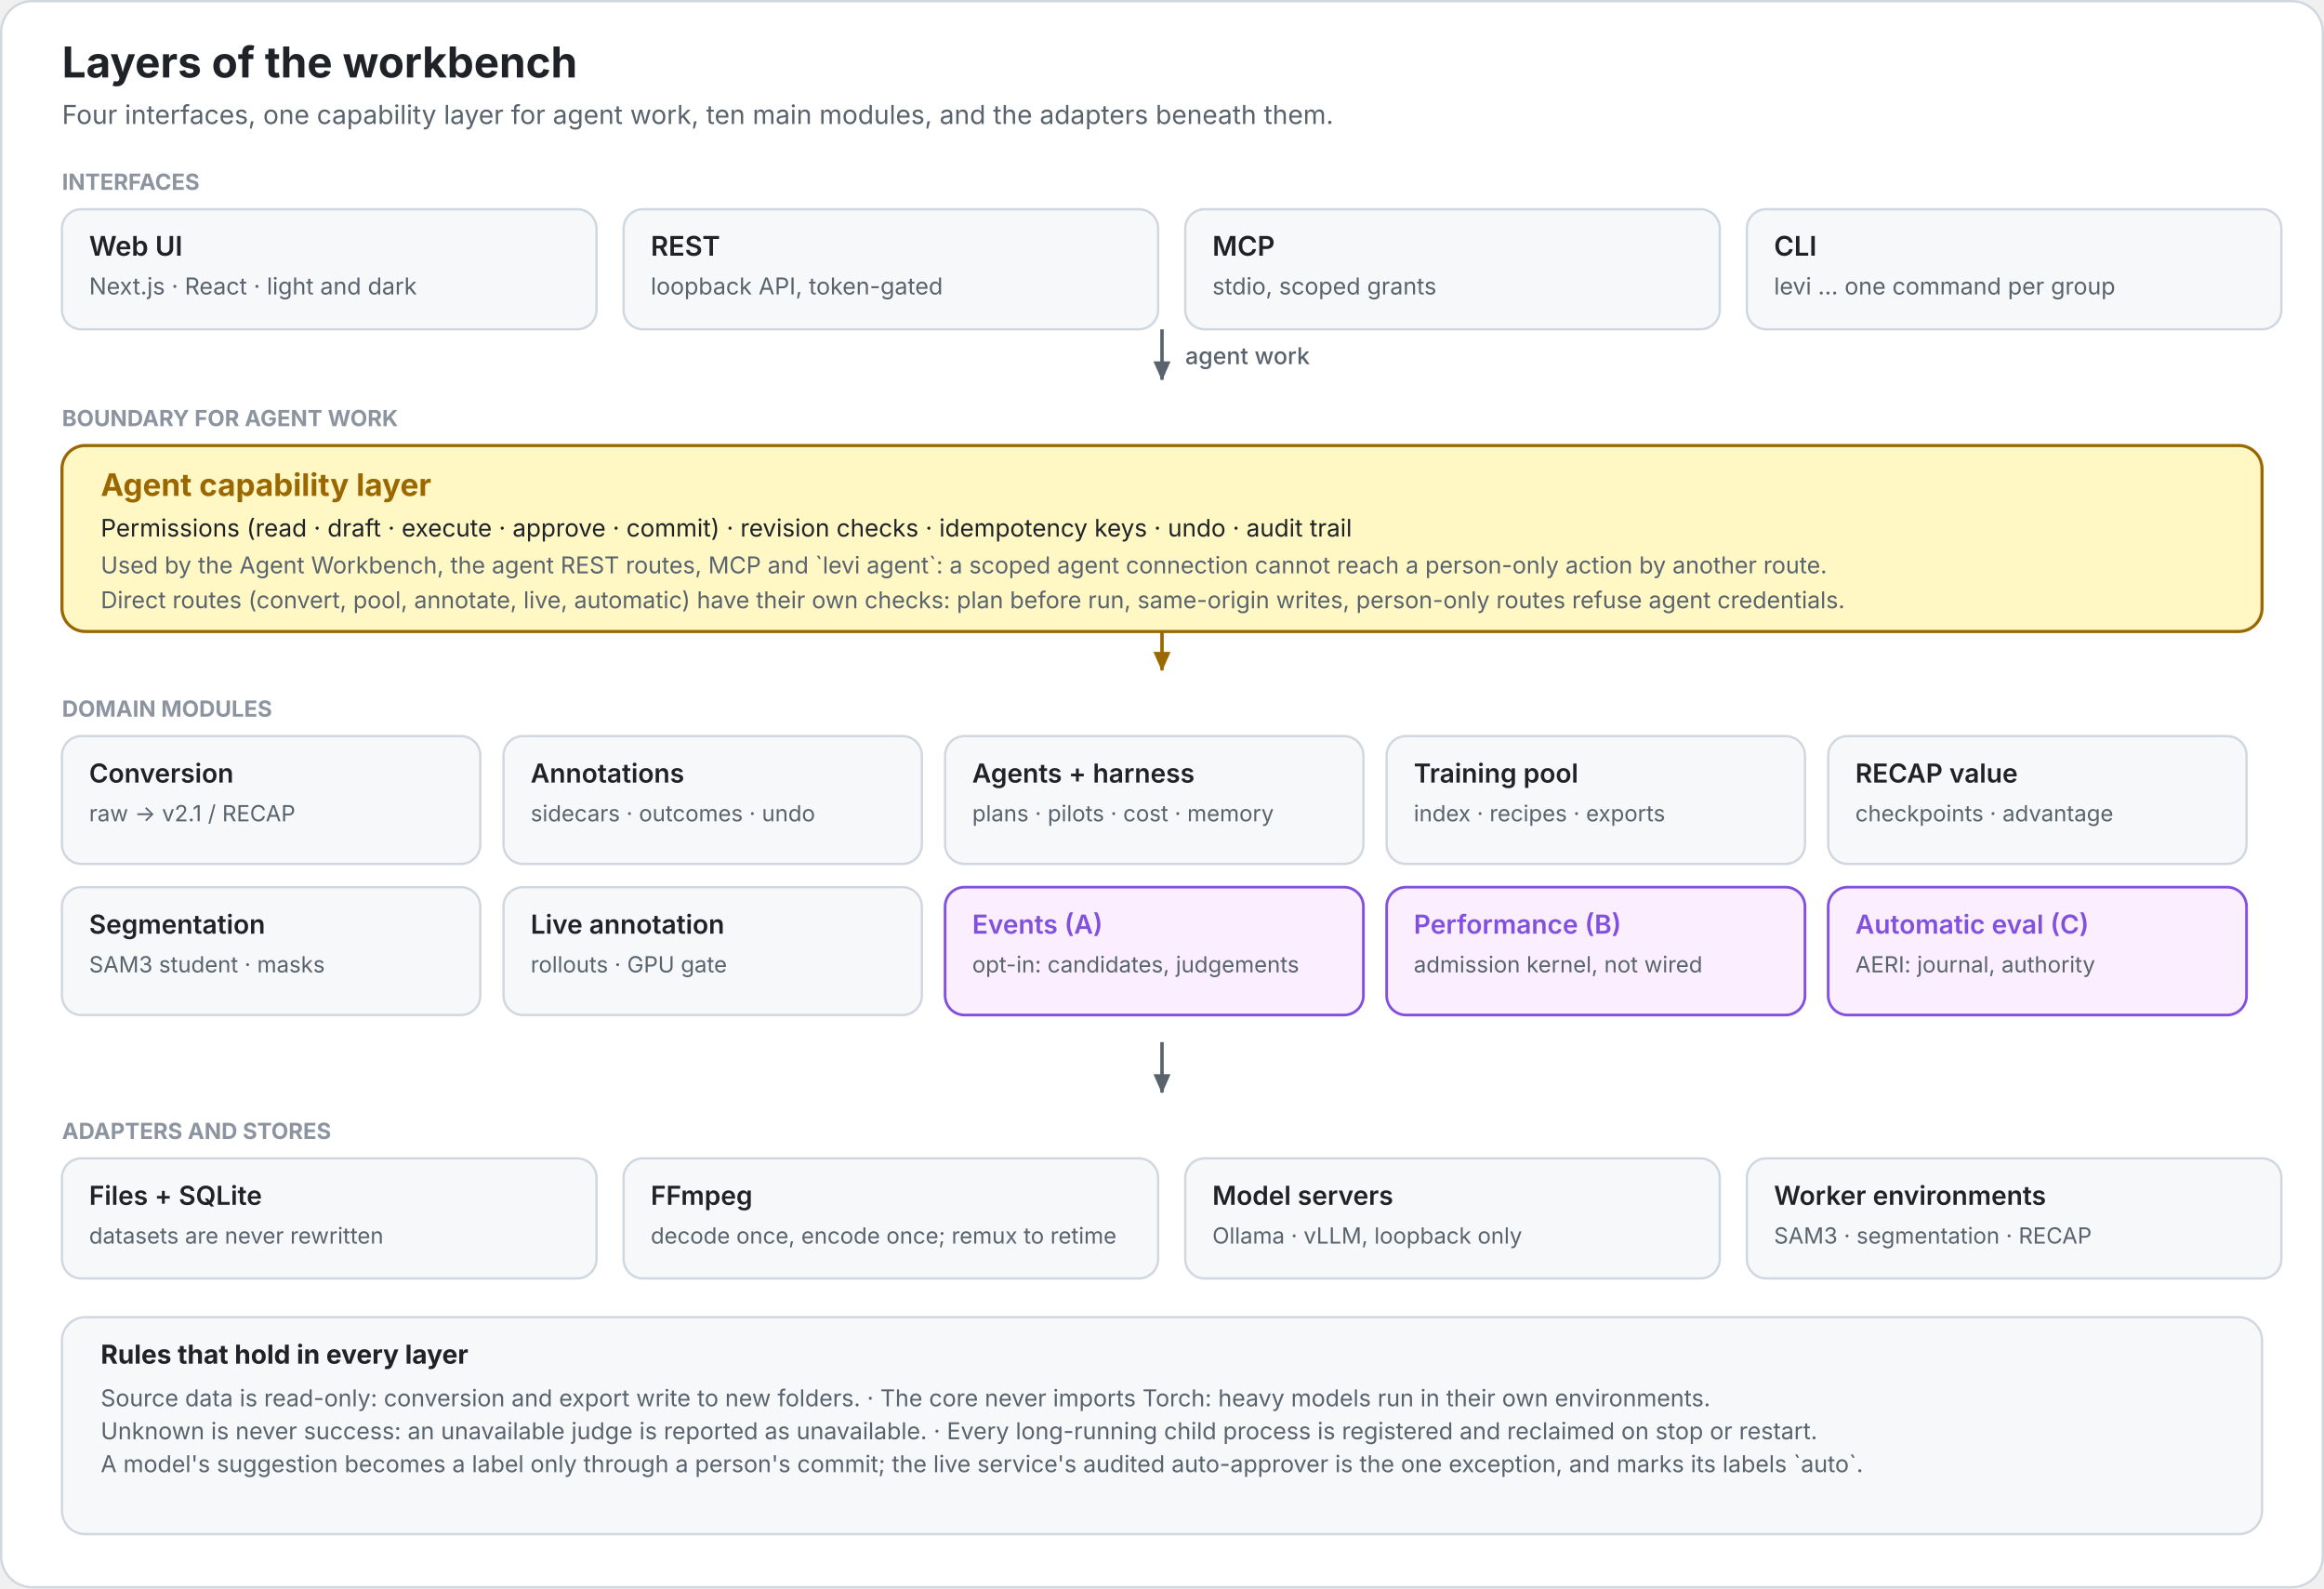
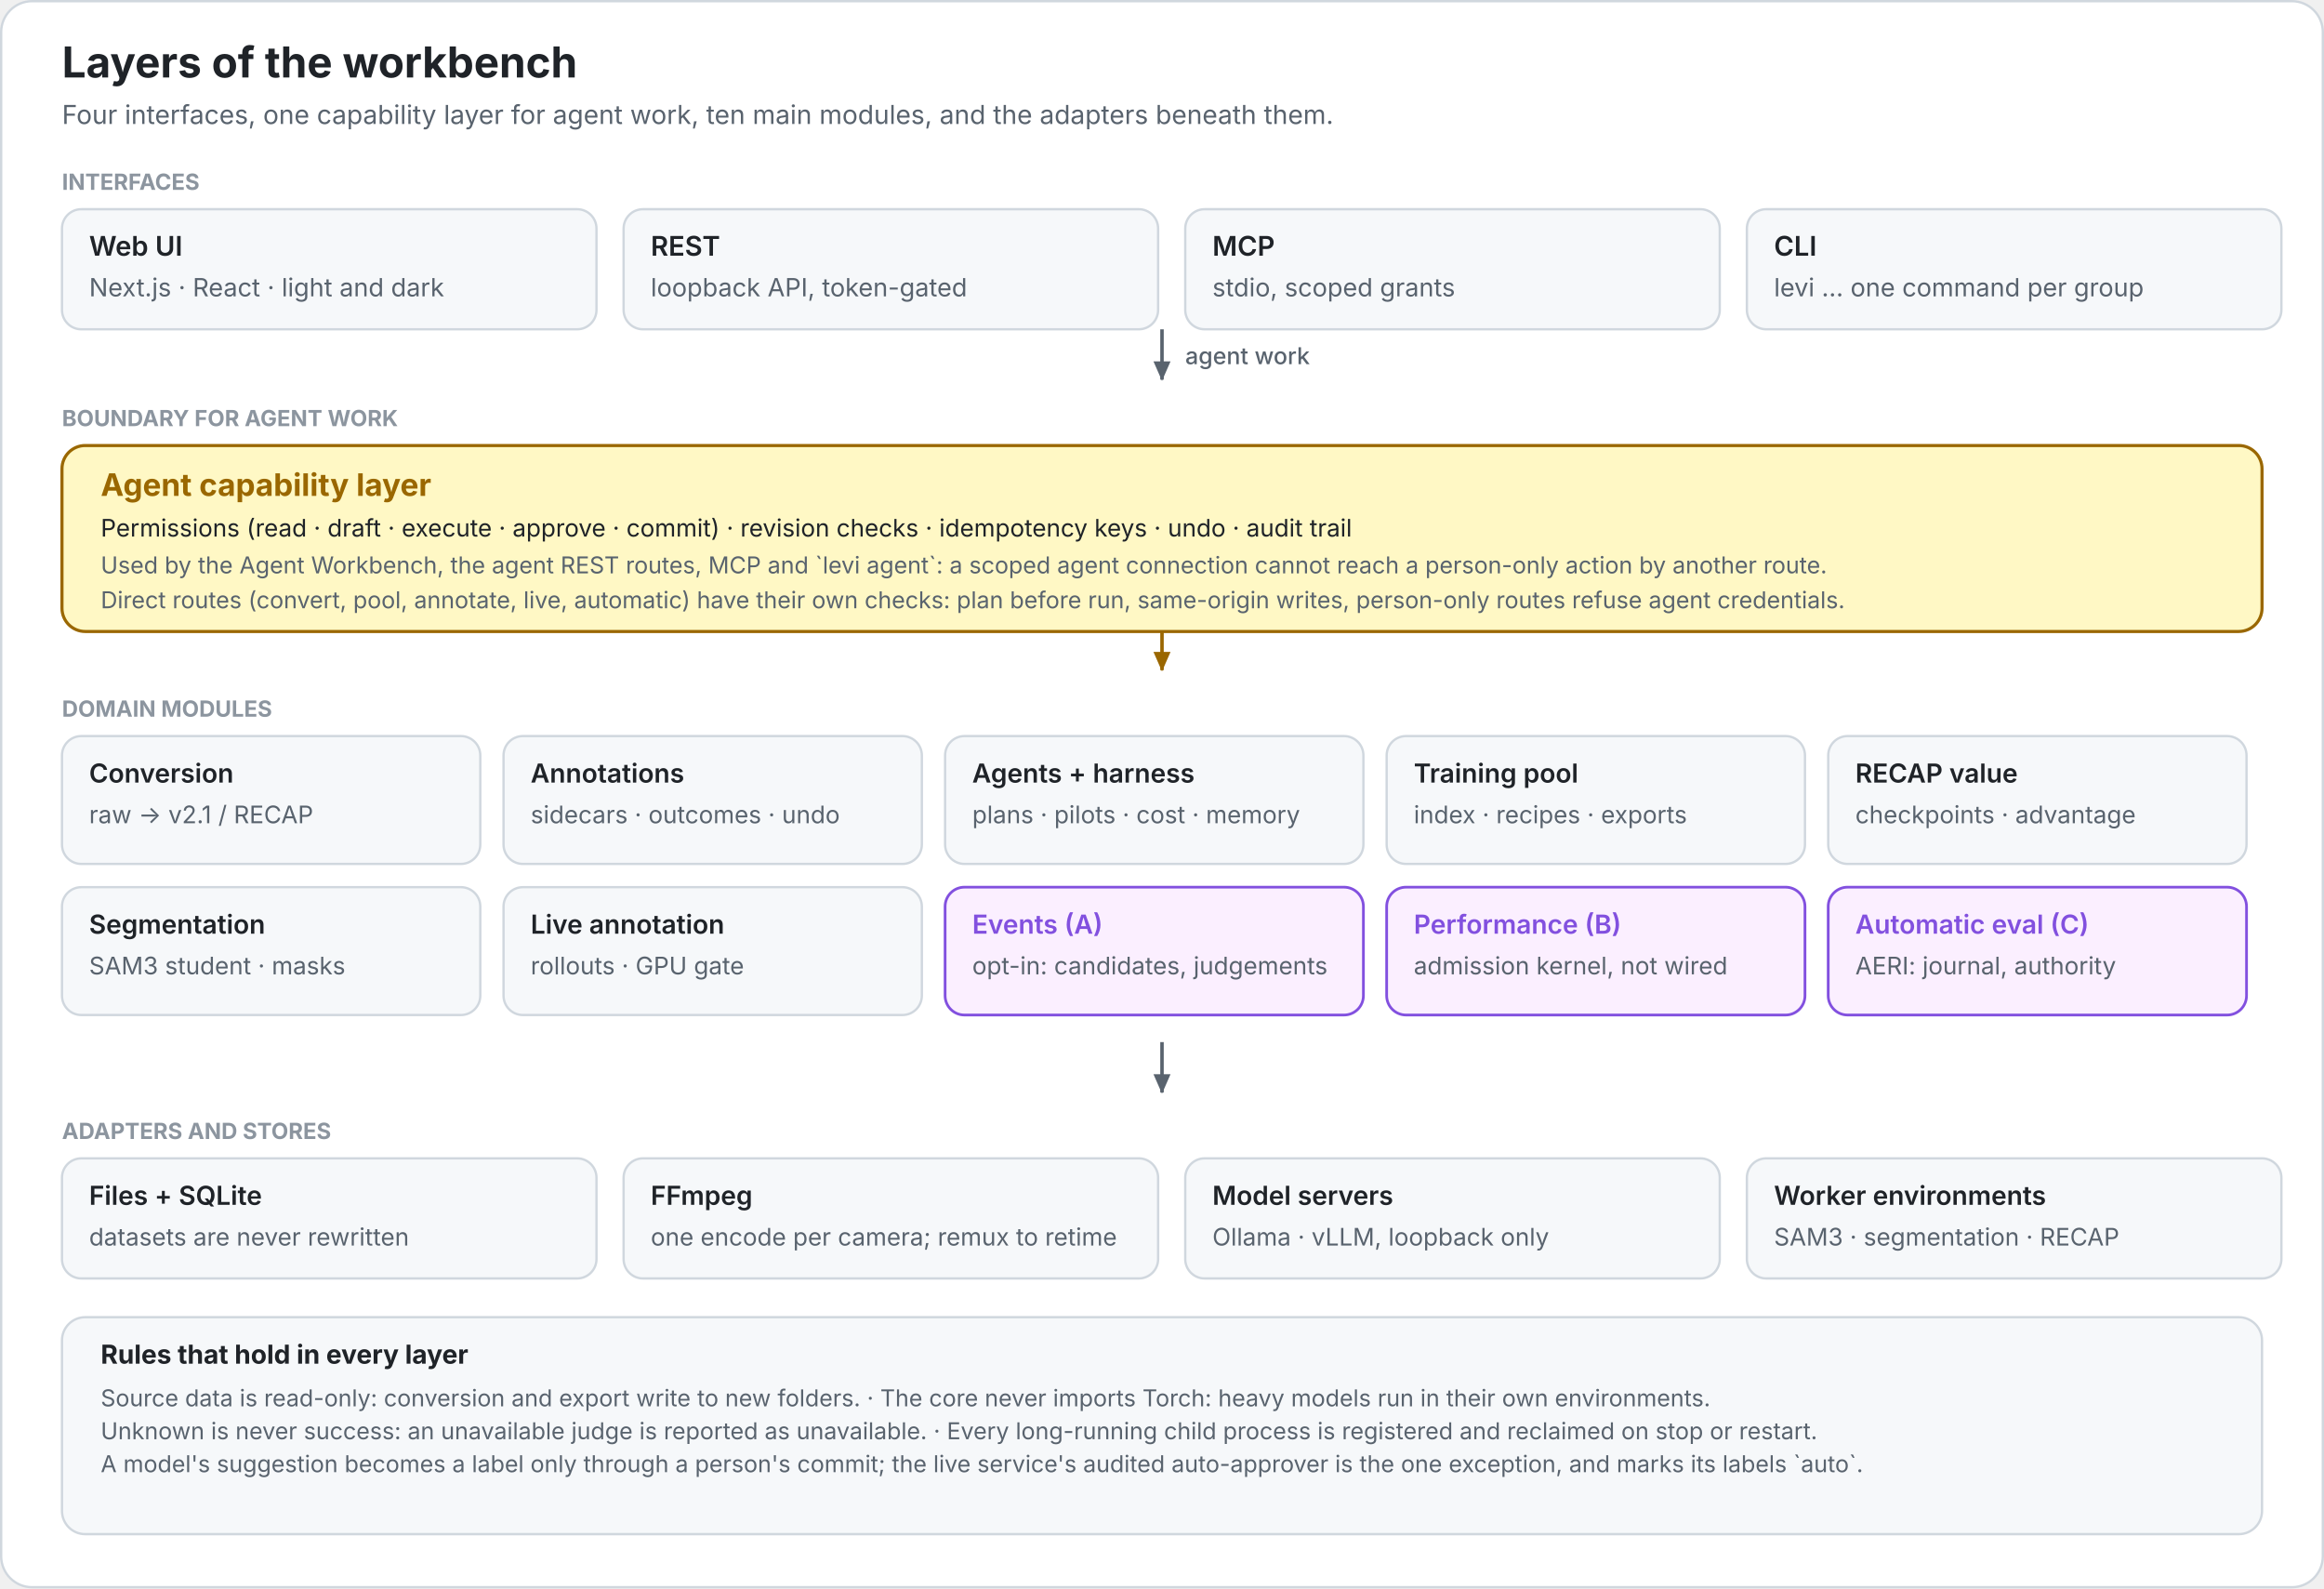
<svg xmlns="http://www.w3.org/2000/svg" viewBox="0 0 1200 820" width="1200" height="820" role="img" aria-labelledby="t d">
  <defs>
    <marker id="a_gate" viewBox="0 0 10 10" refX="8.5" refY="5" markerWidth="7" markerHeight="7" orient="auto">
      <path d="M1 1.5 L9 5 L1 8.5 Z" fill="#9a6700" />
    </marker>
    <marker id="a_soft" viewBox="0 0 10 10" refX="8.5" refY="5" markerWidth="7" markerHeight="7" orient="auto">
      <path d="M1 1.5 L9 5 L1 8.5 Z" fill="#59636e" />
    </marker>
  </defs>
  <rect x="0.6" y="0.6" width="1198.8" height="818.8" rx="16" fill="#ffffff" stroke="#d0d7de" stroke-width="1.2" />
  <text x="32" y="40" font-family="Inter, -apple-system, 'Segoe UI', Roboto, 'Noto Sans', Helvetica, Arial, sans-serif" font-size="22" font-weight="700" text-anchor="start" fill="#1f2328">Layers of the workbench</text>
  <text x="32" y="64" font-family="Inter, -apple-system, 'Segoe UI', Roboto, 'Noto Sans', Helvetica, Arial, sans-serif" font-size="13.5" font-weight="400" text-anchor="start" fill="#59636e">Four interfaces, one capability layer for agent work, ten main modules, and the adapters beneath them.</text>
  <text x="32" y="98" font-family="Inter, -apple-system, 'Segoe UI', Roboto, 'Noto Sans', Helvetica, Arial, sans-serif" font-size="11.5" font-weight="700" text-anchor="start" fill="#8c959f">INTERFACES</text>
  <rect x="32" y="108" width="276" height="62" rx="10" fill="#f6f8fa" stroke="#d0d7de" stroke-width="1.2" />
  <text x="46" y="132" font-family="Inter, -apple-system, 'Segoe UI', Roboto, 'Noto Sans', Helvetica, Arial, sans-serif" font-size="14" font-weight="600" text-anchor="start" fill="#1f2328">Web UI</text>
-   <text x="46" y="152" font-family="Inter, -apple-system, 'Segoe UI', Roboto, 'Noto Sans', Helvetica, Arial, sans-serif" font-size="12" font-weight="400" text-anchor="start" fill="#59636e">Next.js · React · light and dark</text>
+   <text x="46" y="153" font-family="Inter, -apple-system, 'Segoe UI', Roboto, 'Noto Sans', Helvetica, Arial, sans-serif" font-size="13" font-weight="400" text-anchor="start" fill="#59636e">Next.js · React · light and dark</text>
  <rect x="322" y="108" width="276" height="62" rx="10" fill="#f6f8fa" stroke="#d0d7de" stroke-width="1.2" />
  <text x="336" y="132" font-family="Inter, -apple-system, 'Segoe UI', Roboto, 'Noto Sans', Helvetica, Arial, sans-serif" font-size="14" font-weight="600" text-anchor="start" fill="#1f2328">REST</text>
-   <text x="336" y="152" font-family="Inter, -apple-system, 'Segoe UI', Roboto, 'Noto Sans', Helvetica, Arial, sans-serif" font-size="12" font-weight="400" text-anchor="start" fill="#59636e">loopback API, token-gated</text>
+   <text x="336" y="153" font-family="Inter, -apple-system, 'Segoe UI', Roboto, 'Noto Sans', Helvetica, Arial, sans-serif" font-size="13" font-weight="400" text-anchor="start" fill="#59636e">loopback API, token-gated</text>
  <rect x="612" y="108" width="276" height="62" rx="10" fill="#f6f8fa" stroke="#d0d7de" stroke-width="1.2" />
  <text x="626" y="132" font-family="Inter, -apple-system, 'Segoe UI', Roboto, 'Noto Sans', Helvetica, Arial, sans-serif" font-size="14" font-weight="600" text-anchor="start" fill="#1f2328">MCP</text>
-   <text x="626" y="152" font-family="Inter, -apple-system, 'Segoe UI', Roboto, 'Noto Sans', Helvetica, Arial, sans-serif" font-size="12" font-weight="400" text-anchor="start" fill="#59636e">stdio, scoped grants</text>
+   <text x="626" y="153" font-family="Inter, -apple-system, 'Segoe UI', Roboto, 'Noto Sans', Helvetica, Arial, sans-serif" font-size="13" font-weight="400" text-anchor="start" fill="#59636e">stdio, scoped grants</text>
  <rect x="902" y="108" width="276" height="62" rx="10" fill="#f6f8fa" stroke="#d0d7de" stroke-width="1.2" />
  <text x="916" y="132" font-family="Inter, -apple-system, 'Segoe UI', Roboto, 'Noto Sans', Helvetica, Arial, sans-serif" font-size="14" font-weight="600" text-anchor="start" fill="#1f2328">CLI</text>
-   <text x="916" y="152" font-family="Inter, -apple-system, 'Segoe UI', Roboto, 'Noto Sans', Helvetica, Arial, sans-serif" font-size="12" font-weight="400" text-anchor="start" fill="#59636e">levi …  one command per group</text>
+   <text x="916" y="153" font-family="Inter, -apple-system, 'Segoe UI', Roboto, 'Noto Sans', Helvetica, Arial, sans-serif" font-size="13" font-weight="400" text-anchor="start" fill="#59636e">levi …  one command per group</text>
  <path d="M600 170 L600 196" fill="none" stroke="#59636e" stroke-width="1.8" stroke-linejoin="round" marker-end="url(#a_soft)" />
  <text x="612" y="188" font-family="Inter, -apple-system, 'Segoe UI', Roboto, 'Noto Sans', Helvetica, Arial, sans-serif" font-size="12" font-weight="500" text-anchor="start" fill="#59636e">agent work</text>
  <text x="32" y="220" font-family="Inter, -apple-system, 'Segoe UI', Roboto, 'Noto Sans', Helvetica, Arial, sans-serif" font-size="11.5" font-weight="700" text-anchor="start" fill="#8c959f">BOUNDARY FOR AGENT WORK</text>
  <rect x="32" y="230" width="1136" height="96" rx="12" fill="#fff8c5" stroke="#9a6700" stroke-width="1.6" />
  <text x="52" y="256" font-family="Inter, -apple-system, 'Segoe UI', Roboto, 'Noto Sans', Helvetica, Arial, sans-serif" font-size="16" font-weight="700" text-anchor="start" fill="#9a6700">Agent capability layer</text>
  <text x="52" y="277" font-family="Inter, -apple-system, 'Segoe UI', Roboto, 'Noto Sans', Helvetica, Arial, sans-serif" font-size="12.5" font-weight="400" text-anchor="start" fill="#1f2328">Permissions (read · draft · execute · approve · commit) · revision checks · idempotency keys · undo · audit trail</text>
  <text x="52" y="296" font-family="Inter, -apple-system, 'Segoe UI', Roboto, 'Noto Sans', Helvetica, Arial, sans-serif" font-size="12" font-weight="400" text-anchor="start" fill="#59636e">Used by the Agent Workbench, the agent REST routes, MCP and `levi agent`: a scoped agent connection cannot reach a person-only action by another route.</text>
  <text x="52" y="314" font-family="Inter, -apple-system, 'Segoe UI', Roboto, 'Noto Sans', Helvetica, Arial, sans-serif" font-size="12" font-weight="400" text-anchor="start" fill="#59636e">Direct routes (convert, pool, annotate, live, automatic) have their own checks: plan before run, same-origin writes, person-only routes refuse agent credentials.</text>
  <path d="M600 326 L600 346" fill="none" stroke="#9a6700" stroke-width="1.8" stroke-linejoin="round" marker-end="url(#a_gate)" />
  <text x="32" y="370" font-family="Inter, -apple-system, 'Segoe UI', Roboto, 'Noto Sans', Helvetica, Arial, sans-serif" font-size="11.5" font-weight="700" text-anchor="start" fill="#8c959f">DOMAIN MODULES</text>
  <rect x="32" y="380" width="216" height="66" rx="10" fill="#f6f8fa" stroke="#d0d7de" stroke-width="1.2" />
  <text x="46" y="404" font-family="Inter, -apple-system, 'Segoe UI', Roboto, 'Noto Sans', Helvetica, Arial, sans-serif" font-size="13.5" font-weight="600" text-anchor="start" fill="#1f2328">Conversion</text>
-   <text x="46" y="424" font-family="Inter, -apple-system, 'Segoe UI', Roboto, 'Noto Sans', Helvetica, Arial, sans-serif" font-size="11.5" font-weight="400" text-anchor="start" fill="#59636e">raw → v2.1 / RECAP</text>
+   <text x="46" y="425" font-family="Inter, -apple-system, 'Segoe UI', Roboto, 'Noto Sans', Helvetica, Arial, sans-serif" font-size="12.5" font-weight="400" text-anchor="start" fill="#59636e">raw → v2.1 / RECAP</text>
  <rect x="260" y="380" width="216" height="66" rx="10" fill="#f6f8fa" stroke="#d0d7de" stroke-width="1.2" />
  <text x="274" y="404" font-family="Inter, -apple-system, 'Segoe UI', Roboto, 'Noto Sans', Helvetica, Arial, sans-serif" font-size="13.5" font-weight="600" text-anchor="start" fill="#1f2328">Annotations</text>
-   <text x="274" y="424" font-family="Inter, -apple-system, 'Segoe UI', Roboto, 'Noto Sans', Helvetica, Arial, sans-serif" font-size="11.5" font-weight="400" text-anchor="start" fill="#59636e">sidecars · outcomes · undo</text>
+   <text x="274" y="425" font-family="Inter, -apple-system, 'Segoe UI', Roboto, 'Noto Sans', Helvetica, Arial, sans-serif" font-size="12.5" font-weight="400" text-anchor="start" fill="#59636e">sidecars · outcomes · undo</text>
  <rect x="488" y="380" width="216" height="66" rx="10" fill="#f6f8fa" stroke="#d0d7de" stroke-width="1.2" />
  <text x="502" y="404" font-family="Inter, -apple-system, 'Segoe UI', Roboto, 'Noto Sans', Helvetica, Arial, sans-serif" font-size="13.5" font-weight="600" text-anchor="start" fill="#1f2328">Agents + harness</text>
-   <text x="502" y="424" font-family="Inter, -apple-system, 'Segoe UI', Roboto, 'Noto Sans', Helvetica, Arial, sans-serif" font-size="11.5" font-weight="400" text-anchor="start" fill="#59636e">plans · pilots · cost · memory</text>
+   <text x="502" y="425" font-family="Inter, -apple-system, 'Segoe UI', Roboto, 'Noto Sans', Helvetica, Arial, sans-serif" font-size="12.5" font-weight="400" text-anchor="start" fill="#59636e">plans · pilots · cost · memory</text>
  <rect x="716" y="380" width="216" height="66" rx="10" fill="#f6f8fa" stroke="#d0d7de" stroke-width="1.2" />
  <text x="730" y="404" font-family="Inter, -apple-system, 'Segoe UI', Roboto, 'Noto Sans', Helvetica, Arial, sans-serif" font-size="13.5" font-weight="600" text-anchor="start" fill="#1f2328">Training pool</text>
-   <text x="730" y="424" font-family="Inter, -apple-system, 'Segoe UI', Roboto, 'Noto Sans', Helvetica, Arial, sans-serif" font-size="11.5" font-weight="400" text-anchor="start" fill="#59636e">index · recipes · exports</text>
+   <text x="730" y="425" font-family="Inter, -apple-system, 'Segoe UI', Roboto, 'Noto Sans', Helvetica, Arial, sans-serif" font-size="12.5" font-weight="400" text-anchor="start" fill="#59636e">index · recipes · exports</text>
  <rect x="944" y="380" width="216" height="66" rx="10" fill="#f6f8fa" stroke="#d0d7de" stroke-width="1.2" />
  <text x="958" y="404" font-family="Inter, -apple-system, 'Segoe UI', Roboto, 'Noto Sans', Helvetica, Arial, sans-serif" font-size="13.5" font-weight="600" text-anchor="start" fill="#1f2328">RECAP value</text>
-   <text x="958" y="424" font-family="Inter, -apple-system, 'Segoe UI', Roboto, 'Noto Sans', Helvetica, Arial, sans-serif" font-size="11.5" font-weight="400" text-anchor="start" fill="#59636e">checkpoints · advantage</text>
+   <text x="958" y="425" font-family="Inter, -apple-system, 'Segoe UI', Roboto, 'Noto Sans', Helvetica, Arial, sans-serif" font-size="12.5" font-weight="400" text-anchor="start" fill="#59636e">checkpoints · advantage</text>
  <rect x="32" y="458" width="216" height="66" rx="10" fill="#f6f8fa" stroke="#d0d7de" stroke-width="1.2" />
  <text x="46" y="482" font-family="Inter, -apple-system, 'Segoe UI', Roboto, 'Noto Sans', Helvetica, Arial, sans-serif" font-size="13.5" font-weight="600" text-anchor="start" fill="#1f2328">Segmentation</text>
-   <text x="46" y="502" font-family="Inter, -apple-system, 'Segoe UI', Roboto, 'Noto Sans', Helvetica, Arial, sans-serif" font-size="11.5" font-weight="400" text-anchor="start" fill="#59636e">SAM3 student · masks</text>
+   <text x="46" y="503" font-family="Inter, -apple-system, 'Segoe UI', Roboto, 'Noto Sans', Helvetica, Arial, sans-serif" font-size="12.5" font-weight="400" text-anchor="start" fill="#59636e">SAM3 student · masks</text>
  <rect x="260" y="458" width="216" height="66" rx="10" fill="#f6f8fa" stroke="#d0d7de" stroke-width="1.2" />
  <text x="274" y="482" font-family="Inter, -apple-system, 'Segoe UI', Roboto, 'Noto Sans', Helvetica, Arial, sans-serif" font-size="13.5" font-weight="600" text-anchor="start" fill="#1f2328">Live annotation</text>
-   <text x="274" y="502" font-family="Inter, -apple-system, 'Segoe UI', Roboto, 'Noto Sans', Helvetica, Arial, sans-serif" font-size="11.5" font-weight="400" text-anchor="start" fill="#59636e">rollouts · GPU gate</text>
+   <text x="274" y="503" font-family="Inter, -apple-system, 'Segoe UI', Roboto, 'Noto Sans', Helvetica, Arial, sans-serif" font-size="12.5" font-weight="400" text-anchor="start" fill="#59636e">rollouts · GPU gate</text>
  <rect x="488" y="458" width="216" height="66" rx="10" fill="#fbefff" stroke="#8250df" stroke-width="1.4" />
  <text x="502" y="482" font-family="Inter, -apple-system, 'Segoe UI', Roboto, 'Noto Sans', Helvetica, Arial, sans-serif" font-size="13.5" font-weight="600" text-anchor="start" fill="#8250df">Events (A)</text>
-   <text x="502" y="502" font-family="Inter, -apple-system, 'Segoe UI', Roboto, 'Noto Sans', Helvetica, Arial, sans-serif" font-size="11.5" font-weight="400" text-anchor="start" fill="#59636e">opt-in: candidates, judgements</text>
+   <text x="502" y="503" font-family="Inter, -apple-system, 'Segoe UI', Roboto, 'Noto Sans', Helvetica, Arial, sans-serif" font-size="12.5" font-weight="400" text-anchor="start" fill="#59636e">opt-in: candidates, judgements</text>
  <rect x="716" y="458" width="216" height="66" rx="10" fill="#fbefff" stroke="#8250df" stroke-width="1.4" />
  <text x="730" y="482" font-family="Inter, -apple-system, 'Segoe UI', Roboto, 'Noto Sans', Helvetica, Arial, sans-serif" font-size="13.5" font-weight="600" text-anchor="start" fill="#8250df">Performance (B)</text>
-   <text x="730" y="502" font-family="Inter, -apple-system, 'Segoe UI', Roboto, 'Noto Sans', Helvetica, Arial, sans-serif" font-size="11.5" font-weight="400" text-anchor="start" fill="#59636e">admission kernel, not wired</text>
+   <text x="730" y="503" font-family="Inter, -apple-system, 'Segoe UI', Roboto, 'Noto Sans', Helvetica, Arial, sans-serif" font-size="12.5" font-weight="400" text-anchor="start" fill="#59636e">admission kernel, not wired</text>
  <rect x="944" y="458" width="216" height="66" rx="10" fill="#fbefff" stroke="#8250df" stroke-width="1.4" />
  <text x="958" y="482" font-family="Inter, -apple-system, 'Segoe UI', Roboto, 'Noto Sans', Helvetica, Arial, sans-serif" font-size="13.5" font-weight="600" text-anchor="start" fill="#8250df">Automatic eval (C)</text>
-   <text x="958" y="502" font-family="Inter, -apple-system, 'Segoe UI', Roboto, 'Noto Sans', Helvetica, Arial, sans-serif" font-size="11.5" font-weight="400" text-anchor="start" fill="#59636e">AERI: journal, authority</text>
+   <text x="958" y="503" font-family="Inter, -apple-system, 'Segoe UI', Roboto, 'Noto Sans', Helvetica, Arial, sans-serif" font-size="12.5" font-weight="400" text-anchor="start" fill="#59636e">AERI: journal, authority</text>
  <path d="M600 538 L600 564" fill="none" stroke="#59636e" stroke-width="1.8" stroke-linejoin="round" marker-end="url(#a_soft)" />
  <text x="32" y="588" font-family="Inter, -apple-system, 'Segoe UI', Roboto, 'Noto Sans', Helvetica, Arial, sans-serif" font-size="11.5" font-weight="700" text-anchor="start" fill="#8c959f">ADAPTERS AND STORES</text>
  <rect x="32" y="598" width="276" height="62" rx="10" fill="#f6f8fa" stroke="#d0d7de" stroke-width="1.2" />
  <text x="46" y="622" font-family="Inter, -apple-system, 'Segoe UI', Roboto, 'Noto Sans', Helvetica, Arial, sans-serif" font-size="13.5" font-weight="600" text-anchor="start" fill="#1f2328">Files + SQLite</text>
-   <text x="46" y="642" font-family="Inter, -apple-system, 'Segoe UI', Roboto, 'Noto Sans', Helvetica, Arial, sans-serif" font-size="11.5" font-weight="400" text-anchor="start" fill="#59636e">datasets are never rewritten</text>
+   <text x="46" y="643" font-family="Inter, -apple-system, 'Segoe UI', Roboto, 'Noto Sans', Helvetica, Arial, sans-serif" font-size="12.5" font-weight="400" text-anchor="start" fill="#59636e">datasets are never rewritten</text>
  <rect x="322" y="598" width="276" height="62" rx="10" fill="#f6f8fa" stroke="#d0d7de" stroke-width="1.2" />
  <text x="336" y="622" font-family="Inter, -apple-system, 'Segoe UI', Roboto, 'Noto Sans', Helvetica, Arial, sans-serif" font-size="13.5" font-weight="600" text-anchor="start" fill="#1f2328">FFmpeg</text>
-   <text x="336" y="642" font-family="Inter, -apple-system, 'Segoe UI', Roboto, 'Noto Sans', Helvetica, Arial, sans-serif" font-size="11.5" font-weight="400" text-anchor="start" fill="#59636e">decode once, encode once; remux to retime</text>
+   <text x="336" y="643" font-family="Inter, -apple-system, 'Segoe UI', Roboto, 'Noto Sans', Helvetica, Arial, sans-serif" font-size="12.5" font-weight="400" text-anchor="start" fill="#59636e">one encode per camera; remux to retime</text>
  <rect x="612" y="598" width="276" height="62" rx="10" fill="#f6f8fa" stroke="#d0d7de" stroke-width="1.2" />
  <text x="626" y="622" font-family="Inter, -apple-system, 'Segoe UI', Roboto, 'Noto Sans', Helvetica, Arial, sans-serif" font-size="13.5" font-weight="600" text-anchor="start" fill="#1f2328">Model servers</text>
-   <text x="626" y="642" font-family="Inter, -apple-system, 'Segoe UI', Roboto, 'Noto Sans', Helvetica, Arial, sans-serif" font-size="11.5" font-weight="400" text-anchor="start" fill="#59636e">Ollama · vLLM, loopback only</text>
+   <text x="626" y="643" font-family="Inter, -apple-system, 'Segoe UI', Roboto, 'Noto Sans', Helvetica, Arial, sans-serif" font-size="12.5" font-weight="400" text-anchor="start" fill="#59636e">Ollama · vLLM, loopback only</text>
  <rect x="902" y="598" width="276" height="62" rx="10" fill="#f6f8fa" stroke="#d0d7de" stroke-width="1.2" />
  <text x="916" y="622" font-family="Inter, -apple-system, 'Segoe UI', Roboto, 'Noto Sans', Helvetica, Arial, sans-serif" font-size="13.5" font-weight="600" text-anchor="start" fill="#1f2328">Worker environments</text>
-   <text x="916" y="642" font-family="Inter, -apple-system, 'Segoe UI', Roboto, 'Noto Sans', Helvetica, Arial, sans-serif" font-size="11.5" font-weight="400" text-anchor="start" fill="#59636e">SAM3 · segmentation · RECAP</text>
+   <text x="916" y="643" font-family="Inter, -apple-system, 'Segoe UI', Roboto, 'Noto Sans', Helvetica, Arial, sans-serif" font-size="12.5" font-weight="400" text-anchor="start" fill="#59636e">SAM3 · segmentation · RECAP</text>
  <rect x="32" y="680" width="1136" height="112" rx="12" fill="#f6f8fa" stroke="#d0d7de" stroke-width="1.2" />
  <text x="52" y="704" font-family="Inter, -apple-system, 'Segoe UI', Roboto, 'Noto Sans', Helvetica, Arial, sans-serif" font-size="13.5" font-weight="700" text-anchor="start" fill="#1f2328">Rules that hold in every layer</text>
  <text x="52" y="726" font-family="Inter, -apple-system, 'Segoe UI', Roboto, 'Noto Sans', Helvetica, Arial, sans-serif" font-size="12" font-weight="400" text-anchor="start" fill="#59636e">Source data is read-only: conversion and export write to new folders.   ·   The core never imports Torch: heavy models run in their own environments.</text>
  <text x="52" y="743" font-family="Inter, -apple-system, 'Segoe UI', Roboto, 'Noto Sans', Helvetica, Arial, sans-serif" font-size="12" font-weight="400" text-anchor="start" fill="#59636e">Unknown is never success: an unavailable judge is reported as unavailable.   ·   Every long-running child process is registered and reclaimed on stop or restart.</text>
  <text x="52" y="760" font-family="Inter, -apple-system, 'Segoe UI', Roboto, 'Noto Sans', Helvetica, Arial, sans-serif" font-size="12" font-weight="400" text-anchor="start" fill="#59636e">A model's suggestion becomes a label only through a person's commit; the live service's audited auto-approver is the one exception, and marks its labels `auto`.</text>
</svg>
